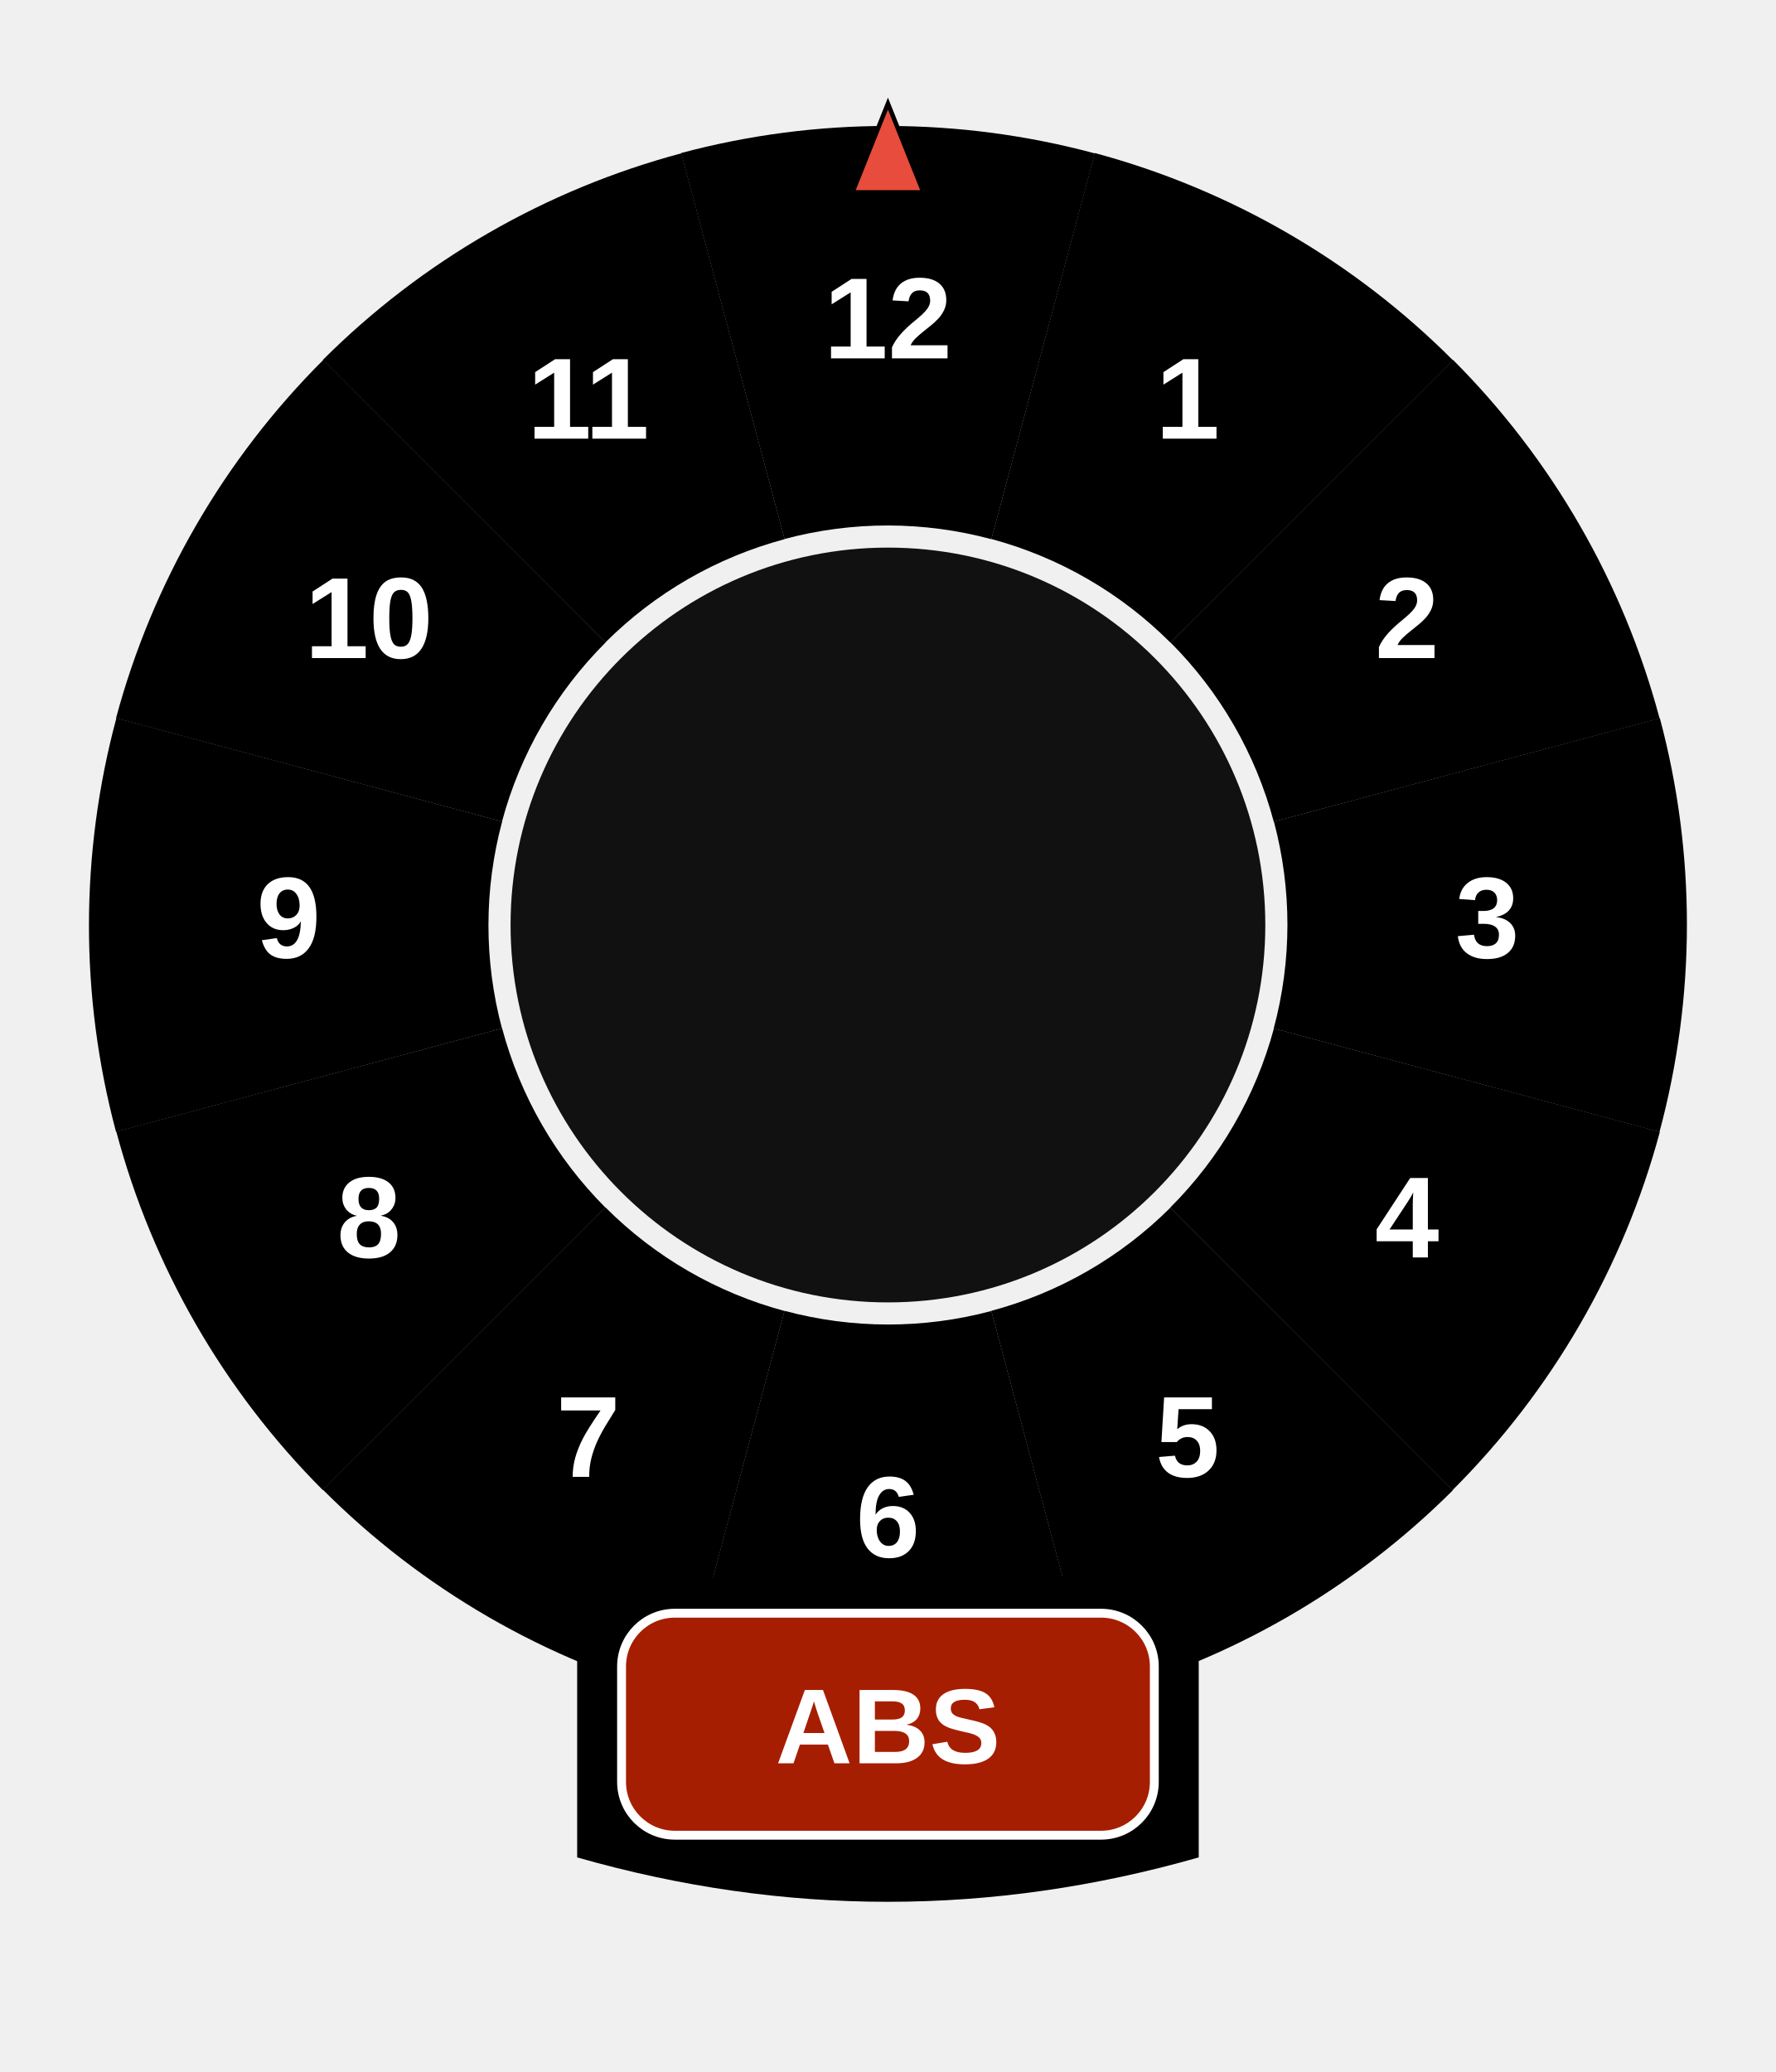
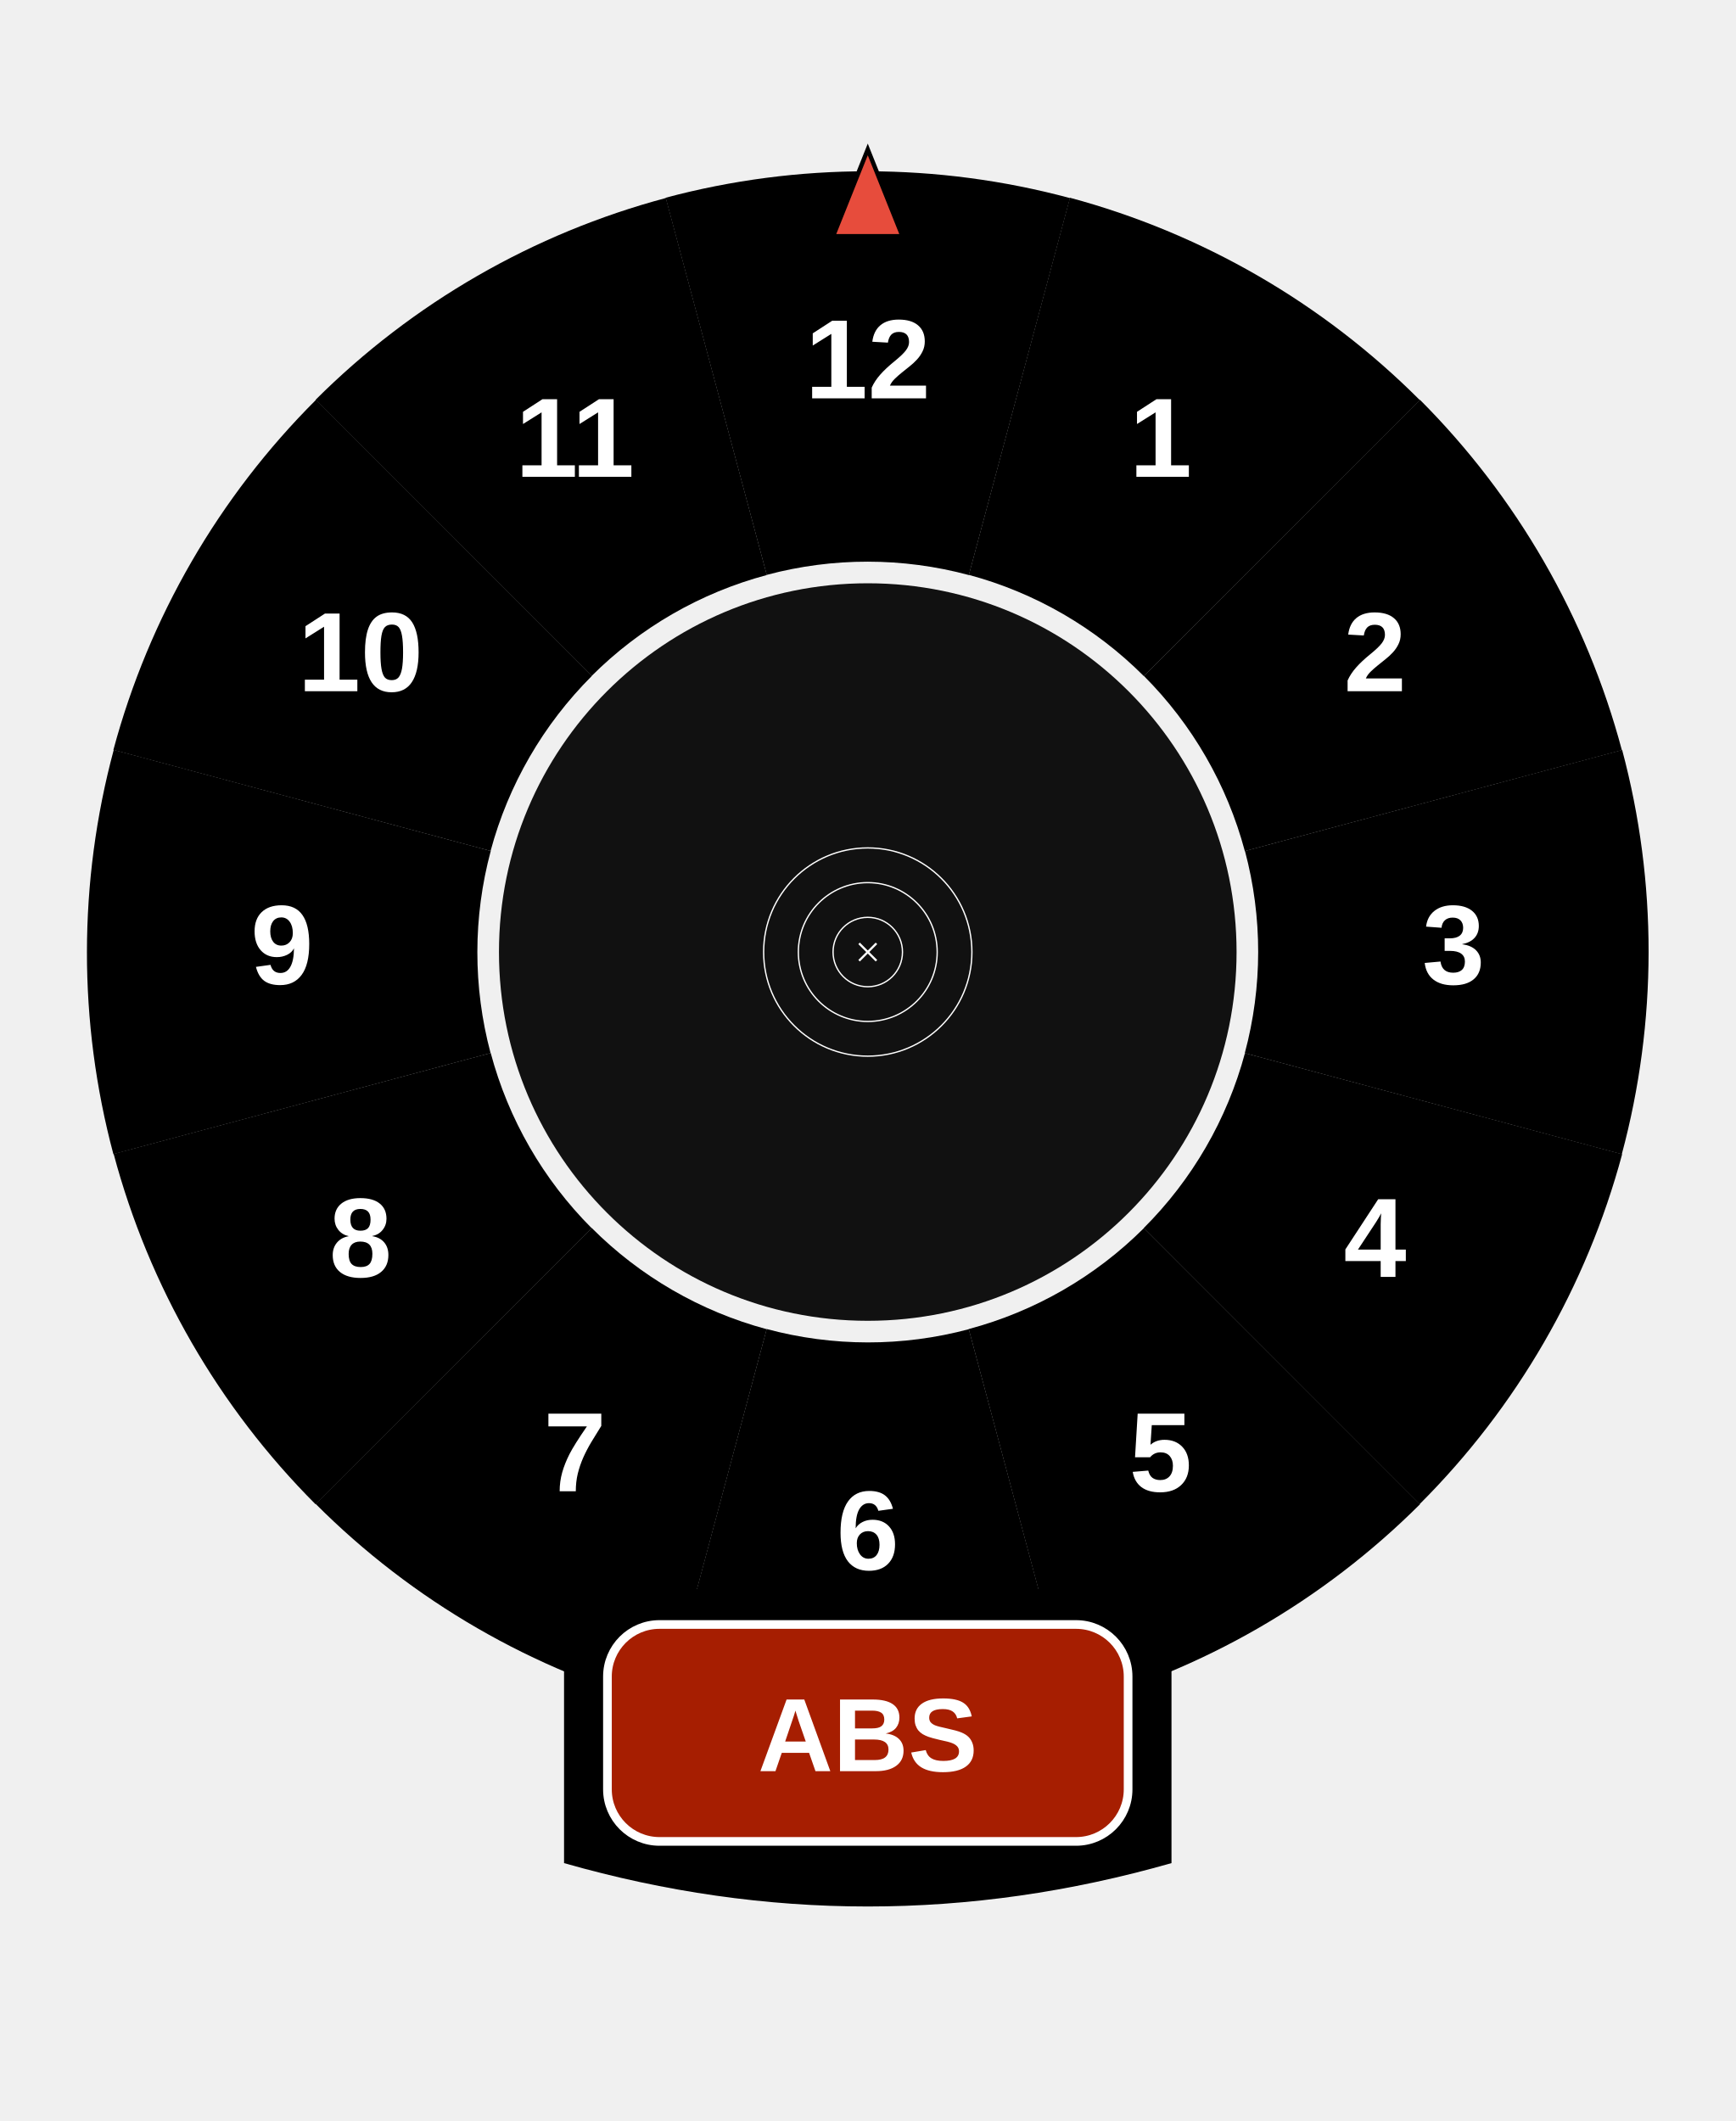
- <svg xmlns="http://www.w3.org/2000/svg" width="60mm" height="70mm" viewBox="-200 -200 400 450">
+ <svg xmlns="http://www.w3.org/2000/svg" width="45mm" height="55mm" viewBox="-200 -200 400 450">
  <defs>
    <style>
      .num { font-family: Arial, sans-serif; font-size: 26px; font-weight: 900; fill: #FFF; text-anchor: middle; dominant-baseline: middle; }
      .label-text { font-family: Arial, sans-serif; font-size: 24px; font-weight: 900; fill: #FFF; text-anchor: middle; dominant-baseline: middle; }
    </style>
    <path id="map-slice" d="M 0 -180 A 180 180 0 0 1 90 -155.8 L 45 -77.9 A 90 90 0 0 0 0 -90 Z" />
  </defs>
  <g transform="rotate(-15)">
    <g transform="rotate(0)">
      <use href="#map-slice" fill="#000" />
    </g>
    <g transform="rotate(30)">
      <use href="#map-slice" fill="#000" />
    </g>
    <g transform="rotate(60)">
      <use href="#map-slice" fill="#000" />
    </g>
    <g transform="rotate(90)">
      <use href="#map-slice" fill="#000" />
    </g>
    <g transform="rotate(120)">
      <use href="#map-slice" fill="#000" />
    </g>
    <g transform="rotate(150)">
      <use href="#map-slice" fill="#000" />
    </g>
    <g transform="rotate(180)">
      <use href="#map-slice" fill="#000" />
    </g>
    <g transform="rotate(210)">
      <use href="#map-slice" fill="#000" />
    </g>
    <g transform="rotate(240)">
      <use href="#map-slice" fill="#000" />
    </g>
    <g transform="rotate(270)">
      <use href="#map-slice" fill="#000" />
    </g>
    <g transform="rotate(300)">
      <use href="#map-slice" fill="#000" />
    </g>
    <g transform="rotate(330)">
      <use href="#map-slice" fill="#000" />
    </g>
  </g>
  <g>
    <text class="num" transform="translate(0 -135)">12</text>
    <text class="num" transform="rotate(30)  translate(0 -135) rotate(-30)">1</text>
    <text class="num" transform="rotate(60)  translate(0 -135) rotate(-60)">2</text>
    <text class="num" transform="rotate(90)  translate(0 -135) rotate(-90)">3</text>
    <text class="num" transform="rotate(120) translate(0 -135) rotate(-120)">4</text>
    <text class="num" transform="rotate(150) translate(0 -135) rotate(-150)">5</text>
    <text class="num" transform="rotate(180) translate(0 -135) rotate(-180)">6</text>
    <text class="num" transform="rotate(210) translate(0 -135) rotate(-210)">7</text>
    <text class="num" transform="rotate(240) translate(0 -135) rotate(-240)">8</text>
    <text class="num" transform="rotate(270) translate(0 -135) rotate(-270)">9</text>
    <text class="num" transform="rotate(300) translate(0 -135) rotate(-300)">10</text>
    <text class="num" transform="rotate(330) translate(0 -135) rotate(-330)">11</text>
  </g>
  <path d="M -70 140 Q 0 160 70 140 L 70 210 Q 0 230 -70 210 Z" fill="#000" />
  <rect x="-60" y="155" width="120" height="50" rx="12" fill="#A61E01" stroke="#FFF" stroke-width="2" />
  <text x="0" y="182" class="label-text">ABS</text>
  <circle cx="0" cy="0" r="85" fill="#111" />
  <polygon points="0,-185 8,-165 -8,-165" fill="#E74C3C" stroke="#000" stroke-width="1" />
+   <line x1="-2" y1="-2" x2="2" y2="2" stroke="#ffffff" stroke-width="0.5" />
+   <line x1="2" y1="-2" x2="-2" y2="2" stroke="#ffffff" stroke-width="0.5" />
+   <circle cx="0" cy="0" r="8" fill="none" stroke="#ffffff" stroke-width="0.3" />
+   <circle cx="0" cy="0" r="16" fill="none" stroke="#ffffff" stroke-width="0.3" />
+   <circle cx="0" cy="0" r="24" fill="none" stroke="#ffffff" stroke-width="0.3" />
</svg>
